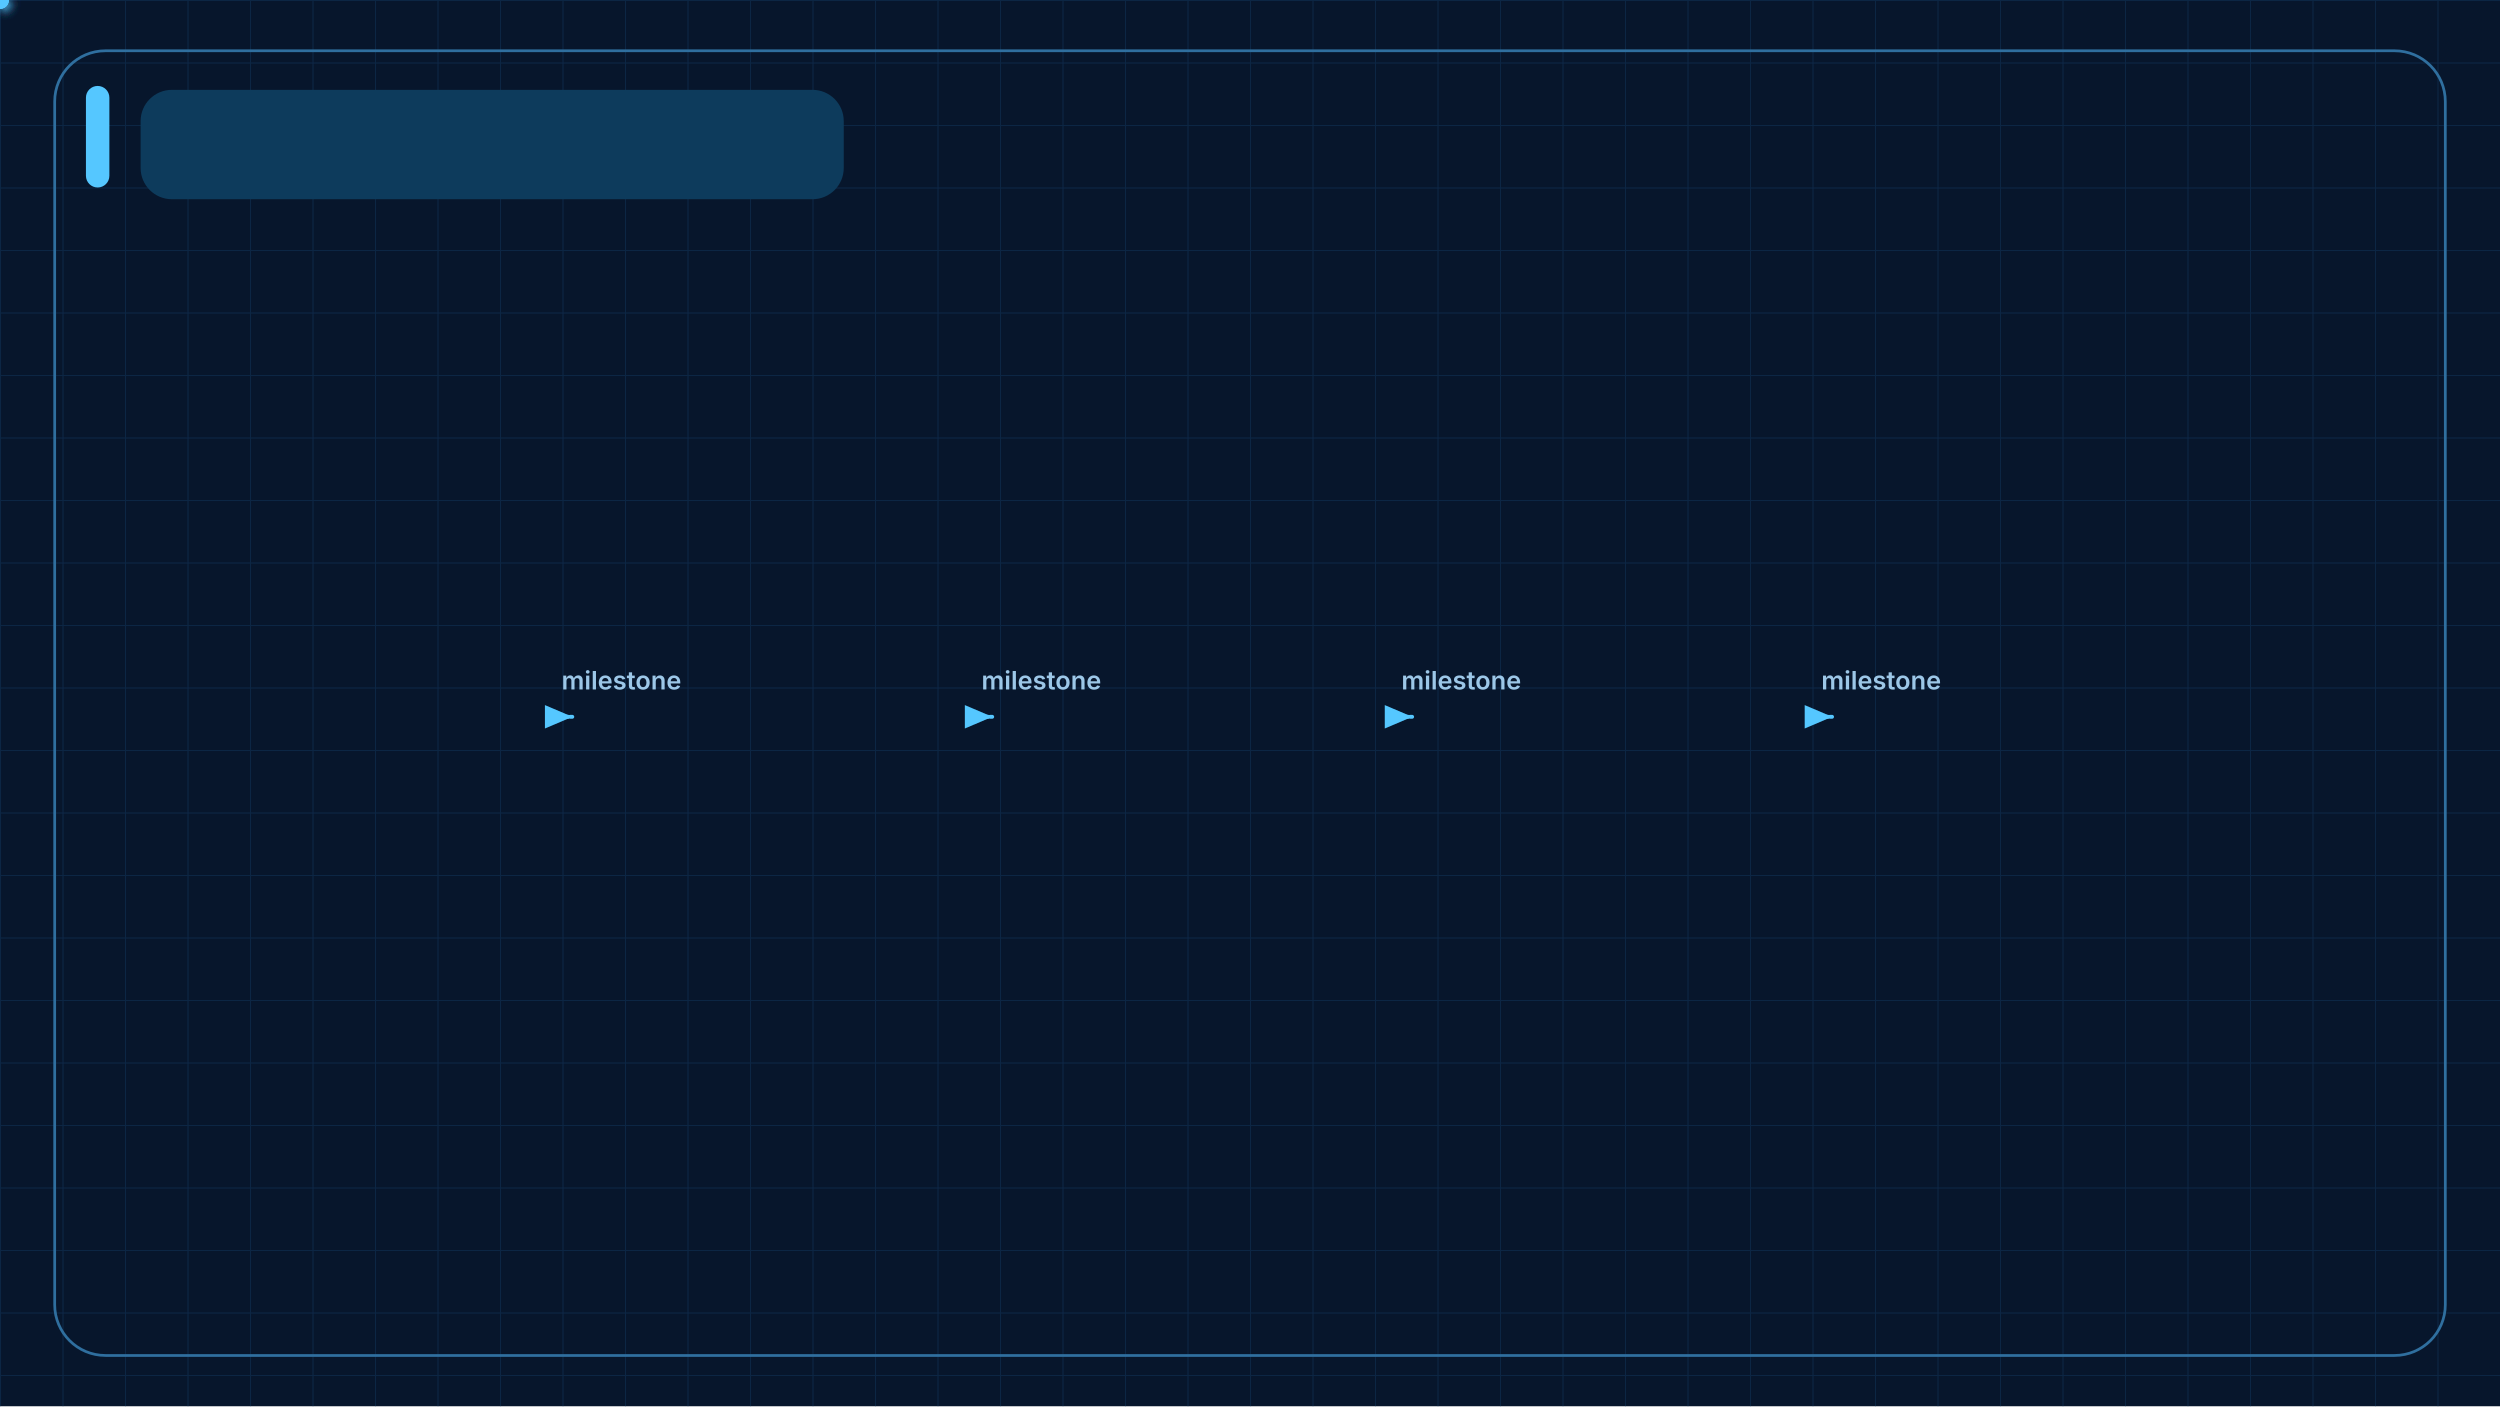
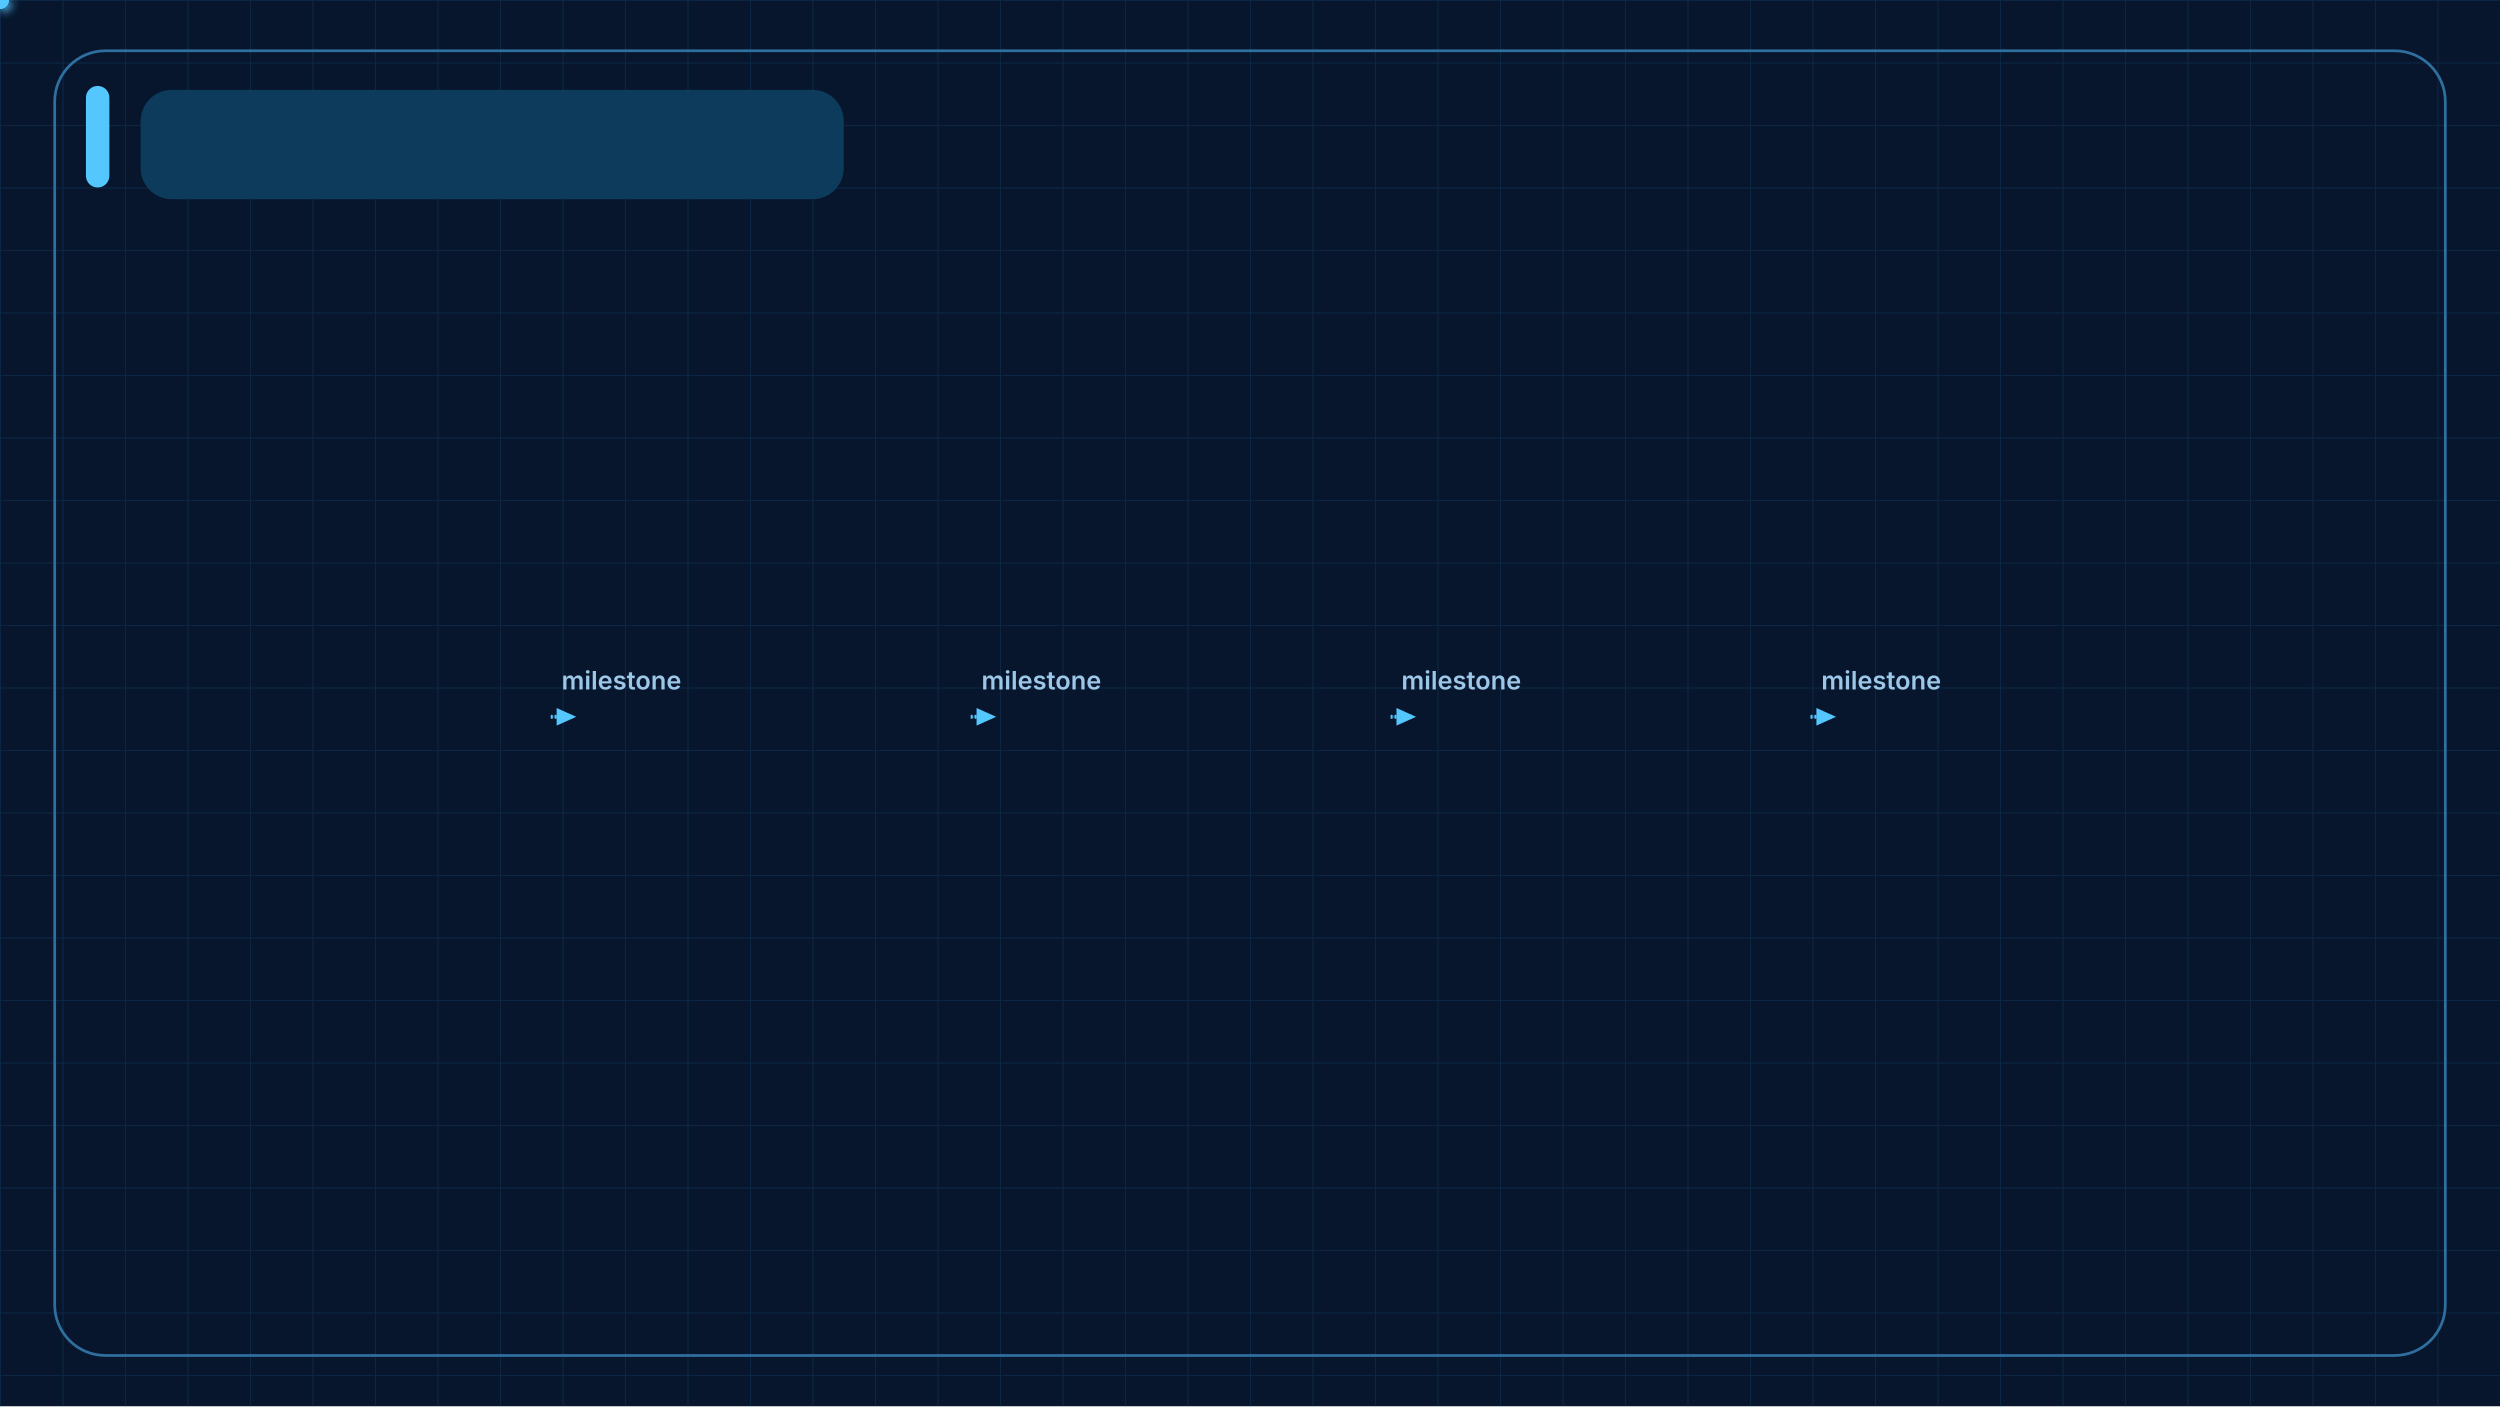
<svg xmlns="http://www.w3.org/2000/svg" width="1280" height="720" viewBox="0 0 1280 720" role="img" aria-labelledby="diagram-title diagram-desc" data-motion-profile="teaching" data-motion-sequence="step-stagger" data-motion-edge="signal-arrow" data-motion-node="pop" data-motion-group="soft-reveal" data-motion-title="highlight-sweep" data-motion-reduced="subtle" data-icon-system="illustrated-character-v1">
  <style>
  .title { font: 700 42px ui-sans-serif, system-ui, -apple-system, BlinkMacSystemFont, "Segoe UI", sans-serif; letter-spacing: 0; }
  .subtitle { font: 400 16px ui-sans-serif, system-ui, -apple-system, BlinkMacSystemFont, "Segoe UI", sans-serif; }
  .node-title { font: 700 18px ui-sans-serif, system-ui, -apple-system, BlinkMacSystemFont, "Segoe UI", sans-serif; }
  .node-caption { font: 400 13px ui-sans-serif, system-ui, -apple-system, BlinkMacSystemFont, "Segoe UI", sans-serif; opacity: 0.84; }
  .group-label { font: 700 14px ui-sans-serif, system-ui, -apple-system, BlinkMacSystemFont, "Segoe UI", sans-serif; text-transform: uppercase; letter-spacing: 0.08em; }
  .edge-label { font: 600 13px ui-sans-serif, system-ui, -apple-system, BlinkMacSystemFont, "Segoe UI", sans-serif; }
  .step-label { font: 700 12px ui-sans-serif, system-ui, -apple-system, BlinkMacSystemFont, "Segoe UI", sans-serif; }
  .edge-flow { stroke-linecap: round; }
-   .edge-draw, .edge-base { stroke-linecap: round; stroke-linejoin: round; }
+   .edge-draw, .edge-base { stroke-linecap: butt; stroke-linejoin: round; }
  .edge-particle { filter: url(#particle-glow); }
  .edge-arrow-particle { filter: url(#particle-glow); }
  .semantic-icon { vector-effect: non-scaling-stroke; }
  .semantic-icon-breathe { transform-box: fill-box; transform-origin: center; animation: semanticIconBreathe 2.8s ease-in-out infinite; }
  .icon-breathe-halo { pointer-events: none; filter: url(#particle-glow); }
  .node-glow, .node-burst { pointer-events: none; }
  #title-accent { transform-origin: 50px 70px; animation: titlePulse 4.8s ease-in-out infinite; }
  #title-highlight { transform-origin: 252px 74px; animation: titleSlide 5.6s ease-in-out infinite; }
  @keyframes titlePulse { 0%, 100% { opacity: 0.76; } 50% { opacity: 1; } }
  @keyframes titleSlide { 0%, 100% { transform: translateX(0); opacity: 0.9; } 50% { transform: translateX(8px); opacity: 1; } }
  @keyframes semanticIconBreathe { 0%, 100% { transform: scale(0.96); opacity: 0.72; } 50% { transform: scale(1.08); opacity: 1; } }
  @media (prefers-reduced-motion: reduce) {
    #title-accent, #title-highlight, .semantic-icon-breathe { animation: none; }
  }
</style>
  <rect width="100%" height="100%" fill="#07162c" />
  <defs>
    <filter id="soft-glow" x="-40%" y="-40%" width="180%" height="180%">
      <feGaussianBlur stdDeviation="5" result="blur" />
      <feMerge>
        <feMergeNode in="blur" />
        <feMergeNode in="SourceGraphic" />
      </feMerge>
    </filter>
    <filter id="particle-glow" x="-80%" y="-80%" width="260%" height="260%">
      <feGaussianBlur stdDeviation="2.6" result="blur" />
      <feMerge>
        <feMergeNode in="blur" />
        <feMergeNode in="SourceGraphic" />
      </feMerge>
    </filter>
    <pattern id="grid" width="32" height="32" patternUnits="userSpaceOnUse">
      <path d="M 32 0 L 0 0 0 32" fill="none" stroke="#12345c" stroke-width="1" />
    </pattern>
  </defs>
  <rect width="100%" height="100%" fill="url(#grid)" opacity="0.52" />
  <rect x="28" y="26" width="1224" height="668" rx="26" fill="none" stroke="#2f6f9f" stroke-width="1.4" opacity="1.00" />
  <rect id="title-accent" x="44" y="44" width="12" height="52" rx="6" fill="#55c7ff" />
  <rect id="title-highlight" x="72" y="46" width="360" height="56" rx="16" fill="#0d3b5c" />
  <rect class="title-sweep" x="72" y="46" width="0" height="56" rx="16" fill="#55c7ff" opacity="0.16">
    <animate attributeName="width" values="0;360;0" dur="3.20s" begin="0.34s" repeatCount="indefinite" />
    <animate attributeName="x" values="72;72;432" dur="3.20s" begin="0.34s" repeatCount="indefinite" />
  </rect>
  <text id="main-title" x="90" y="84" class="title" fill="#e6f7ff" opacity="0">
    <animate attributeName="opacity" values="0;1" dur="0.65s" begin="0.08s" fill="freeze" />
  AI Product Launch Roadmap
</text>
  <text x="74" y="126" class="subtitle" fill="#9cc7e8" opacity="0">
    <animate attributeName="opacity" values="0;1" dur="0.65s" begin="0.28s" fill="freeze" />
  alpha, beta, public launch, scale, and learning milestones
</text>
  <g id="group-roadmap" class="group" opacity="0">
    <animate attributeName="opacity" values="0;1" dur="0.70s" begin="0.17s" fill="freeze" />
    <rect x="55.0" y="260.0" width="1120.0" height="190.0" rx="22" fill="#0b1d38" fill-opacity="0.34" stroke="#55c7ff" stroke-width="1.6" stroke-dasharray="9 8">
  </rect>
    <text x="73.0" y="290.0" class="group-label" fill="#9cc7e8">Launch Window</text>
  </g>
  <defs>
-     <marker id="arrow-1" markerWidth="10" markerHeight="10" refX="7" refY="3" orient="auto" markerUnits="strokeWidth">
-       <path d="M 0 0 L 7 3 L 0 6 z" fill="#55c7ff" />
-     </marker>
-   </defs>
-   <g class="edge" data-role="process">
-     <path class="edge-base" d="M 282.0 367.0 L 293.0 367.0" fill="none" stroke="#55c7ff" stroke-width="1.3" opacity="0.24" marker-end="url(#arrow-1)" />
+     <marker id="arrow-1" markerWidth="12" markerHeight="12" viewBox="0 0 12 12" refX="9" refY="6" orient="auto" markerUnits="userSpaceOnUse">
+       <path d="M 1 1.5 L 11 6 L 1 10.5 z" fill="#55c7ff" />
+     </marker>
+   </defs>
+   <g class="edge" data-role="process">
+     <path class="edge-base" d="M 282.0 367.0 L 293.0 367.0" fill="none" stroke="#55c7ff" stroke-width="1.3" opacity="0.24" />
    <path class="edge-draw" d="M 282.0 367.0 L 293.0 367.0" fill="none" stroke="#55c7ff" stroke-width="2.0" pathLength="1" stroke-dasharray="1" stroke-dashoffset="0" marker-end="url(#arrow-1)" />
    <circle class="edge-particle" r="4.5" fill="#55c7ff" opacity="0.92">
      <animateMotion dur="2.05s" repeatCount="indefinite" path="M 282.0 367.0 L 293.0 367.0" begin="-0.19s" />
      <animate attributeName="opacity" values="0;0.92;0" dur="2.05s" begin="-0.19s" repeatCount="indefinite" />
    </circle>
    <text x="287.5" y="353.0" class="edge-label" fill="#9cc7e8" opacity="1">
    milestone
  </text>
  </g>
  <defs>
-     <marker id="arrow-2" markerWidth="10" markerHeight="10" refX="7" refY="3" orient="auto" markerUnits="strokeWidth">
-       <path d="M 0 0 L 7 3 L 0 6 z" fill="#55c7ff" />
-     </marker>
-   </defs>
-   <g class="edge" data-role="process">
-     <path class="edge-base" d="M 497.0 367.0 L 508.0 367.0" fill="none" stroke="#55c7ff" stroke-width="1.3" opacity="0.24" marker-end="url(#arrow-2)" />
+     <marker id="arrow-2" markerWidth="12" markerHeight="12" viewBox="0 0 12 12" refX="9" refY="6" orient="auto" markerUnits="userSpaceOnUse">
+       <path d="M 1 1.5 L 11 6 L 1 10.5 z" fill="#55c7ff" />
+     </marker>
+   </defs>
+   <g class="edge" data-role="process">
+     <path class="edge-base" d="M 497.0 367.0 L 508.0 367.0" fill="none" stroke="#55c7ff" stroke-width="1.3" opacity="0.24" />
    <path class="edge-draw" d="M 497.0 367.0 L 508.0 367.0" fill="none" stroke="#55c7ff" stroke-width="2.0" pathLength="1" stroke-dasharray="1" stroke-dashoffset="0" marker-end="url(#arrow-2)" />
    <circle class="edge-particle" r="4.5" fill="#55c7ff" opacity="0.92">
      <animateMotion dur="2.05s" repeatCount="indefinite" path="M 497.0 367.0 L 508.0 367.0" begin="-0.38s" />
      <animate attributeName="opacity" values="0;0.92;0" dur="2.05s" begin="-0.38s" repeatCount="indefinite" />
    </circle>
    <text x="502.5" y="353.0" class="edge-label" fill="#9cc7e8" opacity="1">
    milestone
  </text>
  </g>
  <defs>
-     <marker id="arrow-3" markerWidth="10" markerHeight="10" refX="7" refY="3" orient="auto" markerUnits="strokeWidth">
-       <path d="M 0 0 L 7 3 L 0 6 z" fill="#55c7ff" />
-     </marker>
-   </defs>
-   <g class="edge" data-role="process">
-     <path class="edge-base" d="M 712.0 367.0 L 723.0 367.0" fill="none" stroke="#55c7ff" stroke-width="1.3" opacity="0.24" marker-end="url(#arrow-3)" />
+     <marker id="arrow-3" markerWidth="12" markerHeight="12" viewBox="0 0 12 12" refX="9" refY="6" orient="auto" markerUnits="userSpaceOnUse">
+       <path d="M 1 1.5 L 11 6 L 1 10.5 z" fill="#55c7ff" />
+     </marker>
+   </defs>
+   <g class="edge" data-role="process">
+     <path class="edge-base" d="M 712.0 367.0 L 723.0 367.0" fill="none" stroke="#55c7ff" stroke-width="1.3" opacity="0.24" />
    <path class="edge-draw" d="M 712.0 367.0 L 723.0 367.0" fill="none" stroke="#55c7ff" stroke-width="2.0" pathLength="1" stroke-dasharray="1" stroke-dashoffset="0" marker-end="url(#arrow-3)" />
    <circle class="edge-particle" r="4.5" fill="#55c7ff" opacity="0.92">
      <animateMotion dur="2.05s" repeatCount="indefinite" path="M 712.0 367.0 L 723.0 367.0" begin="-0.57s" />
      <animate attributeName="opacity" values="0;0.92;0" dur="2.05s" begin="-0.57s" repeatCount="indefinite" />
    </circle>
    <text x="717.5" y="353.0" class="edge-label" fill="#9cc7e8" opacity="1">
    milestone
  </text>
  </g>
  <defs>
-     <marker id="arrow-4" markerWidth="10" markerHeight="10" refX="7" refY="3" orient="auto" markerUnits="strokeWidth">
-       <path d="M 0 0 L 7 3 L 0 6 z" fill="#55c7ff" />
-     </marker>
-   </defs>
-   <g class="edge" data-role="process">
-     <path class="edge-base" d="M 927.0 367.0 L 938.0 367.0" fill="none" stroke="#55c7ff" stroke-width="1.3" opacity="0.24" marker-end="url(#arrow-4)" />
+     <marker id="arrow-4" markerWidth="12" markerHeight="12" viewBox="0 0 12 12" refX="9" refY="6" orient="auto" markerUnits="userSpaceOnUse">
+       <path d="M 1 1.5 L 11 6 L 1 10.5 z" fill="#55c7ff" />
+     </marker>
+   </defs>
+   <g class="edge" data-role="process">
+     <path class="edge-base" d="M 927.0 367.0 L 938.0 367.0" fill="none" stroke="#55c7ff" stroke-width="1.3" opacity="0.24" />
    <path class="edge-draw" d="M 927.0 367.0 L 938.0 367.0" fill="none" stroke="#55c7ff" stroke-width="2.0" pathLength="1" stroke-dasharray="1" stroke-dashoffset="0" marker-end="url(#arrow-4)" />
    <circle class="edge-particle" r="4.5" fill="#55c7ff" opacity="0.92">
      <animateMotion dur="2.05s" repeatCount="indefinite" path="M 927.0 367.0 L 938.0 367.0" begin="-0.76s" />
      <animate attributeName="opacity" values="0;0.92;0" dur="2.05s" begin="-0.76s" repeatCount="indefinite" />
    </circle>
    <text x="932.5" y="353.0" class="edge-label" fill="#9cc7e8" opacity="1">
    milestone
  </text>
  </g>
  <g id="node-alpha" class="node motion-node" data-role="source" opacity="0">
    <animate attributeName="opacity" values="0;1" dur="0.55s" begin="0.25s" fill="freeze" />
    <animateTransform attributeName="transform" type="translate" values="0 7.2;0 -3.6;0 0;0 -2.7;0 0;0 1.7;0 0" dur="5.85s" begin="0.95s" repeatCount="indefinite" additive="sum" />
    <rect class="node-glow" x="86.0" y="321.0" width="188.0" height="92.0" rx="12.0" fill="none" stroke="#7dd3fc" stroke-width="1.2" opacity="0.12" filter="url(#soft-glow)">
      <animate attributeName="opacity" values="0.08;0.22;0.08" dur="4.25s" begin="0.45s" repeatCount="indefinite" />
      <animate attributeName="stroke-width" values="1.0;2.3;1.0" dur="4.25s" begin="0.45s" repeatCount="indefinite" />
    </rect>
    <rect x="90.0" y="325.0" width="180.0" height="84.0" rx="8.0" fill="#0b273c" stroke="#7dd3fc" stroke-width="1.8" />
    <g class="semantic-icon-wrap semantic-icon-character-wrap" data-icon="file" data-node-id="alpha" opacity="0.98">
      <g id="icon-alpha-root" class="semantic-icon semantic-icon-illustrated-character-v1" data-semantic-role="note-write-settle" data-rest-opacity="1" transform="translate(108.8 342.6) scale(0.4872)">
        <g class="illustrated-character-motion-shell">
          <path id="icon-alpha-page" class="illustrated-character-part illustrated-character-page" data-rest-opacity="1" d="M28 18h30l15 15v49H28z" fill="#fffdf6" stroke="#283047" stroke-width="3" stroke-linecap="round" stroke-linejoin="round" />
          <path id="icon-alpha-corner" class="illustrated-character-part illustrated-character-corner" data-rest-opacity="1" d="M58 18v16h15" fill="#c5b8f2" stroke="#283047" stroke-width="3" stroke-linecap="round" stroke-linejoin="round" />
          <path id="icon-alpha-line-1" class="illustrated-character-part illustrated-character-line-1" data-rest-opacity="1" d="M38 48h25" fill="none" stroke="#283047" stroke-width="3" stroke-linecap="round" stroke-linejoin="round" />
          <path id="icon-alpha-line-2" class="illustrated-character-part illustrated-character-line-2" data-rest-opacity="1" d="M38 57h22" fill="none" stroke="#283047" stroke-width="3" stroke-linecap="round" stroke-linejoin="round" />
          <path id="icon-alpha-line-3" class="illustrated-character-part illustrated-character-line-3" data-rest-opacity="1" d="M38 66h16" fill="none" stroke="#283047" stroke-width="3" stroke-linecap="round" stroke-linejoin="round" />
          <circle id="icon-alpha-dot" class="illustrated-character-part illustrated-character-dot" data-rest-opacity="1" cx="30" cy="74" r="5" fill="#49c99a" stroke="#283047" stroke-width="3" stroke-linecap="round" stroke-linejoin="round" />
        </g>
      </g>
    </g>
    <text x="206.4" y="353.0" text-anchor="middle" fill="#e6f7ff">
      <tspan x="206.4" dy="18" class="node-title">Alpha</tspan>
      <tspan x="206.4" dy="17" class="node-caption">internal</tspan>
    </text>
  </g>
  <g id="node-beta" class="node motion-node" data-role="process" opacity="0">
    <animate attributeName="opacity" values="0;1" dur="0.55s" begin="0.37s" fill="freeze" />
    <animateTransform attributeName="transform" type="translate" values="0 7.2;0 -3.6;0 0;0 -2.7;0 0;0 1.7;0 0" dur="6.30s" begin="1.07s" repeatCount="indefinite" additive="sum" />
    <rect class="node-glow" x="301.0" y="321.0" width="188.0" height="92.0" rx="12.0" fill="none" stroke="#55c7ff" stroke-width="1.2" opacity="0.12" filter="url(#soft-glow)">
      <animate attributeName="opacity" values="0.08;0.22;0.08" dur="4.60s" begin="0.57s" repeatCount="indefinite" />
      <animate attributeName="stroke-width" values="1.0;2.3;1.0" dur="4.60s" begin="0.57s" repeatCount="indefinite" />
    </rect>
    <rect x="305.0" y="325.0" width="180.0" height="84.0" rx="8.0" fill="#0b1d38" stroke="#55c7ff" stroke-width="1.8" />
    <g class="semantic-icon-wrap semantic-icon-character-wrap" data-icon="agent" data-node-id="beta" opacity="0.98">
      <g id="icon-beta-root" class="semantic-icon semantic-icon-illustrated-character-v1" data-semantic-role="think-decide-confirm" data-rest-opacity="1" transform="translate(323.8 342.6) scale(0.4872)">
        <g class="illustrated-character-motion-shell">
          <path id="icon-beta-brain-left" class="illustrated-character-part illustrated-character-brain-left" data-rest-opacity="1" d="M48 18C31 10 13 23 18 39C4 48 10 67 25 70C26 86 44 91 52 78L52 30C51 25 50 21 48 18Z" fill="#49c99a" stroke="#283047" stroke-width="3" stroke-linecap="round" stroke-linejoin="round" />
          <path id="icon-beta-brain-right" class="illustrated-character-part illustrated-character-brain-right" data-rest-opacity="1" d="M52 18C69 10 87 23 82 39C96 48 90 67 75 70C74 86 56 91 48 78L48 30C49 25 50 21 52 18Z" fill="#c5b8f2" stroke="#283047" stroke-width="3" stroke-linecap="round" stroke-linejoin="round" />
          <path id="icon-beta-brain-veins" class="illustrated-character-part illustrated-character-brain-veins" data-rest-opacity="1" d="M34 27c-5 6 4 9 1 16m-8 12c8-1 5 9 11 11m28-39c5 6-4 9-1 16m8 12c-8-1-5 9-11 11" fill="none" stroke="#283047" stroke-width="3" stroke-linecap="round" stroke-linejoin="round" />
          <rect id="icon-beta-chip" class="illustrated-character-part illustrated-character-chip" data-rest-opacity="1" x="31" y="33" width="38" height="32" rx="4" fill="#fffdf6" stroke="#283047" stroke-width="3" stroke-linecap="round" stroke-linejoin="round" />
          <text id="icon-beta-chip-label" class="illustrated-character-part illustrated-character-chip-label" data-rest-opacity="1" x="50" y="54" fill="#283047" text-anchor="middle" font-family="ui-sans-serif, system-ui" font-size="20" font-weight="700">AI</text>
          <path id="icon-beta-signal" class="illustrated-character-part illustrated-character-signal" data-rest-opacity="1" d="M73 39h7m-7 7h10m-10 7h7" fill="none" stroke="#283047" stroke-width="3" stroke-linecap="round" stroke-linejoin="round" />
          <path id="icon-beta-spark" class="illustrated-character-part illustrated-character-spark" data-rest-opacity="1" d="M21 20l2 5 5 2-5 2-2 5-2-5-5-2 5-2z" fill="#ffd45e" stroke="#283047" stroke-width="3" stroke-linecap="round" stroke-linejoin="round" />
        </g>
      </g>
    </g>
    <text x="421.4" y="353.0" text-anchor="middle" fill="#e6f7ff">
      <tspan x="421.4" dy="18" class="node-title">Beta</tspan>
      <tspan x="421.4" dy="17" class="node-caption">trusted</tspan>
      <tspan x="421.4" dy="17" class="node-caption">users</tspan>
    </text>
  </g>
  <g id="node-public" class="node motion-node" data-role="output" opacity="0">
    <animate attributeName="opacity" values="0;1" dur="0.55s" begin="0.49s" fill="freeze" />
    <animateTransform attributeName="transform" type="translate" values="0 7.2;0 -3.6;0 0;0 -2.7;0 0;0 1.7;0 0" dur="5.40s" begin="1.19s" repeatCount="indefinite" additive="sum" />
    <circle class="node-burst" cx="610.0" cy="367.0" r="90.0" fill="none" stroke="#33e6a6" stroke-width="1.6" opacity="0">
      <animate attributeName="r" values="90.0;127.8" dur="3.40s" begin="0.94s" repeatCount="indefinite" />
      <animate attributeName="opacity" values="0;0.25;0" dur="3.40s" begin="0.94s" repeatCount="indefinite" />
    </circle>
    <circle class="node-burst" cx="610.0" cy="367.0" r="90.0" fill="none" stroke="#33e6a6" stroke-width="1" opacity="0">
      <animate attributeName="r" values="90.0;149.0" dur="4.60s" begin="1.84s" repeatCount="indefinite" />
      <animate attributeName="opacity" values="0;0.16;0" dur="4.60s" begin="1.84s" repeatCount="indefinite" />
    </circle>
    <rect class="node-glow" x="516.0" y="321.0" width="188.0" height="92.0" rx="12.0" fill="none" stroke="#33e6a6" stroke-width="1.2" opacity="0.12" filter="url(#soft-glow)">
      <animate attributeName="opacity" values="0.08;0.22;0.08" dur="4.95s" begin="0.69s" repeatCount="indefinite" />
      <animate attributeName="stroke-width" values="1.0;2.3;1.0" dur="4.95s" begin="0.69s" repeatCount="indefinite" />
    </rect>
    <rect x="520.0" y="325.0" width="180.0" height="84.0" rx="8.0" fill="#0a2d33" stroke="#33e6a6" stroke-width="1.8" />
    <g class="semantic-icon-wrap semantic-icon-character-wrap" data-icon="cloud" data-node-id="public" opacity="0.98">
      <g id="icon-public-root" class="semantic-icon semantic-icon-illustrated-character-v1" data-semantic-role="uplink-send-ready" data-rest-opacity="1" transform="translate(538.8 342.6) scale(0.4872)">
        <g class="illustrated-character-motion-shell">
          <path id="icon-public-cloud" class="illustrated-character-part illustrated-character-cloud" data-rest-opacity="1" d="M25 70c-13 0-16-18-3-22 1-14 20-18 27-7 10-8 27-1 25 12 12 4 8 17-3 17z" fill="#83d9ed" stroke="#283047" stroke-width="3" stroke-linecap="round" stroke-linejoin="round" />
          <path id="icon-public-kite" class="illustrated-character-part illustrated-character-kite" data-rest-opacity="1" d="M53 24l13 13-13 13-13-13z" fill="#c5b8f2" stroke="#283047" stroke-width="3" stroke-linecap="round" stroke-linejoin="round" />
          <path id="icon-public-kite-tail" class="illustrated-character-part illustrated-character-kite-tail" data-rest-opacity="1" d="M53 50c3 5-4 8 0 13" fill="none" stroke="#283047" stroke-width="3" stroke-linecap="round" stroke-linejoin="round" />
          <circle id="icon-public-data-dot" class="illustrated-character-part illustrated-character-data-dot" data-rest-opacity="1" cx="53" cy="61" r="4" fill="#ffd45e" stroke="#283047" stroke-width="3" stroke-linecap="round" stroke-linejoin="round" />
          <circle id="icon-public-ready-light" class="illustrated-character-part illustrated-character-ready-light" data-rest-opacity="1" cx="73" cy="42" r="6" fill="#49c99a" stroke="#283047" stroke-width="3" stroke-linecap="round" stroke-linejoin="round" />
        </g>
      </g>
    </g>
    <text x="636.4" y="353.0" text-anchor="middle" fill="#e6f7ff">
      <tspan x="636.4" dy="18" class="node-title">Public</tspan>
      <tspan x="636.4" dy="17" class="node-caption">launch</tspan>
    </text>
  </g>
  <g id="node-scale" class="node motion-node" data-role="tool" opacity="0">
    <animate attributeName="opacity" values="0;1" dur="0.55s" begin="0.61s" fill="freeze" />
    <animateTransform attributeName="transform" type="translate" values="0 7.2;0 -3.6;0 0;0 -2.7;0 0;0 1.7;0 0" dur="5.85s" begin="1.31s" repeatCount="indefinite" additive="sum" />
    <rect class="node-glow" x="731.0" y="321.0" width="188.0" height="92.0" rx="12.0" fill="none" stroke="#f6d365" stroke-width="1.2" opacity="0.12" filter="url(#soft-glow)">
      <animate attributeName="opacity" values="0.08;0.22;0.08" dur="3.90s" begin="0.81s" repeatCount="indefinite" />
      <animate attributeName="stroke-width" values="1.0;2.3;1.0" dur="3.90s" begin="0.81s" repeatCount="indefinite" />
    </rect>
    <rect x="735.0" y="325.0" width="180.0" height="84.0" rx="8.0" fill="#1f2835" stroke="#f6d365" stroke-width="1.8" />
    <g class="semantic-icon-wrap semantic-icon-character-wrap" data-icon="api" data-node-id="scale" opacity="0.98">
      <g id="icon-scale-root" class="semantic-icon semantic-icon-illustrated-character-v1" data-semantic-role="signal-request-return" data-rest-opacity="1" transform="translate(753.8 342.6) scale(0.4872)">
        <g class="illustrated-character-motion-shell">
          <rect id="icon-scale-interface" class="illustrated-character-part illustrated-character-interface" data-rest-opacity="1" x="19" y="27" width="62" height="46" rx="7" fill="#fffdf6" stroke="#283047" stroke-width="3" stroke-linecap="round" stroke-linejoin="round" />
          <path id="icon-scale-interface-top" class="illustrated-character-part illustrated-character-interface-top" data-rest-opacity="1" d="M20 39h60" fill="none" stroke="#283047" stroke-width="3" stroke-linecap="round" stroke-linejoin="round" />
          <circle id="icon-scale-interface-dot" class="illustrated-character-part illustrated-character-interface-dot" data-rest-opacity="1" cx="28" cy="33" r="2" fill="#ffd2b8" stroke="#283047" stroke-width="3" stroke-linecap="round" stroke-linejoin="round" />
          <path id="icon-scale-request" class="illustrated-character-part illustrated-character-request" data-rest-opacity="1" d="M31 53h24m-7-7 7 7-7 7" fill="none" stroke="#283047" stroke-width="3" stroke-linecap="round" stroke-linejoin="round" />
          <path id="icon-scale-receipt" class="illustrated-character-part illustrated-character-receipt" data-rest-opacity="1" d="M68 61H44m7-7-7 7 7 7" fill="none" stroke="#283047" stroke-width="3" stroke-linecap="round" stroke-linejoin="round" />
          <circle id="icon-scale-status" class="illustrated-character-part illustrated-character-status" data-rest-opacity="1" cx="73" cy="28" r="7" fill="#49c99a" stroke="#283047" stroke-width="3" stroke-linecap="round" stroke-linejoin="round" />
        </g>
      </g>
    </g>
    <text x="851.4" y="353.0" text-anchor="middle" fill="#e6f7ff">
      <tspan x="851.4" dy="18" class="node-title">Scale</tspan>
      <tspan x="851.4" dy="17" class="node-caption">automate</tspan>
    </text>
  </g>
  <g id="node-learn" class="node motion-node" data-role="memory" opacity="0">
    <animate attributeName="opacity" values="0;1" dur="0.55s" begin="0.73s" fill="freeze" />
    <animateTransform attributeName="transform" type="translate" values="0 7.2;0 -3.6;0 0;0 -2.7;0 0;0 1.7;0 0" dur="6.30s" begin="1.43s" repeatCount="indefinite" additive="sum" />
    <rect class="node-glow" x="946.0" y="321.0" width="188.0" height="92.0" rx="12.0" fill="none" stroke="#33e6a6" stroke-width="1.2" opacity="0.12" filter="url(#soft-glow)">
      <animate attributeName="opacity" values="0.08;0.22;0.08" dur="4.25s" begin="0.93s" repeatCount="indefinite" />
      <animate attributeName="stroke-width" values="1.0;2.3;1.0" dur="4.25s" begin="0.93s" repeatCount="indefinite" />
    </rect>
    <rect x="950.0" y="325.0" width="180.0" height="84.0" rx="8.0" fill="#0b2f2b" stroke="#33e6a6" stroke-width="1.8" />
    <g class="semantic-icon-wrap semantic-icon-character-wrap" data-icon="memory" data-node-id="learn" opacity="0.98">
      <g id="icon-learn-root" class="semantic-icon semantic-icon-illustrated-character-v1" data-semantic-role="index-commit-recall" data-rest-opacity="1" transform="translate(968.8 342.6) scale(0.4872)">
        <g class="illustrated-character-motion-shell">
          <rect id="icon-learn-back-card" class="illustrated-character-part illustrated-character-back-card" data-rest-opacity="1" x="25" y="24" width="47" height="50" rx="7" fill="#c5b8f2" stroke="#283047" stroke-width="3" stroke-linecap="round" stroke-linejoin="round" />
          <rect id="icon-learn-front-card" class="illustrated-character-part illustrated-character-front-card" data-rest-opacity="1" x="33" y="33" width="44" height="48" rx="7" fill="#fffdf6" stroke="#283047" stroke-width="3" stroke-linecap="round" stroke-linejoin="round" />
          <path id="icon-learn-bookmark" class="illustrated-character-part illustrated-character-bookmark" data-rest-opacity="1" d="M62 33v19l-6-4-6 4V33z" fill="#ffd2b8" stroke="#283047" stroke-width="3" stroke-linecap="round" stroke-linejoin="round" />
          <path id="icon-learn-key-line" class="illustrated-character-part illustrated-character-key-line" data-rest-opacity="1" d="M43 59h24m-24 8h17" fill="none" stroke="#283047" stroke-width="3" stroke-linecap="round" stroke-linejoin="round" />
          <circle id="icon-learn-memory-dot" class="illustrated-character-part illustrated-character-memory-dot" data-rest-opacity="1" cx="38" cy="29" r="4" fill="#49c99a" stroke="#283047" stroke-width="3" stroke-linecap="round" stroke-linejoin="round" />
        </g>
      </g>
    </g>
    <text x="1066.4" y="353.0" text-anchor="middle" fill="#e6f7ff">
      <tspan x="1066.4" dy="18" class="node-title">Learn</tspan>
      <tspan x="1066.4" dy="17" class="node-caption">feedback</tspan>
    </text>
  </g>
</svg>
